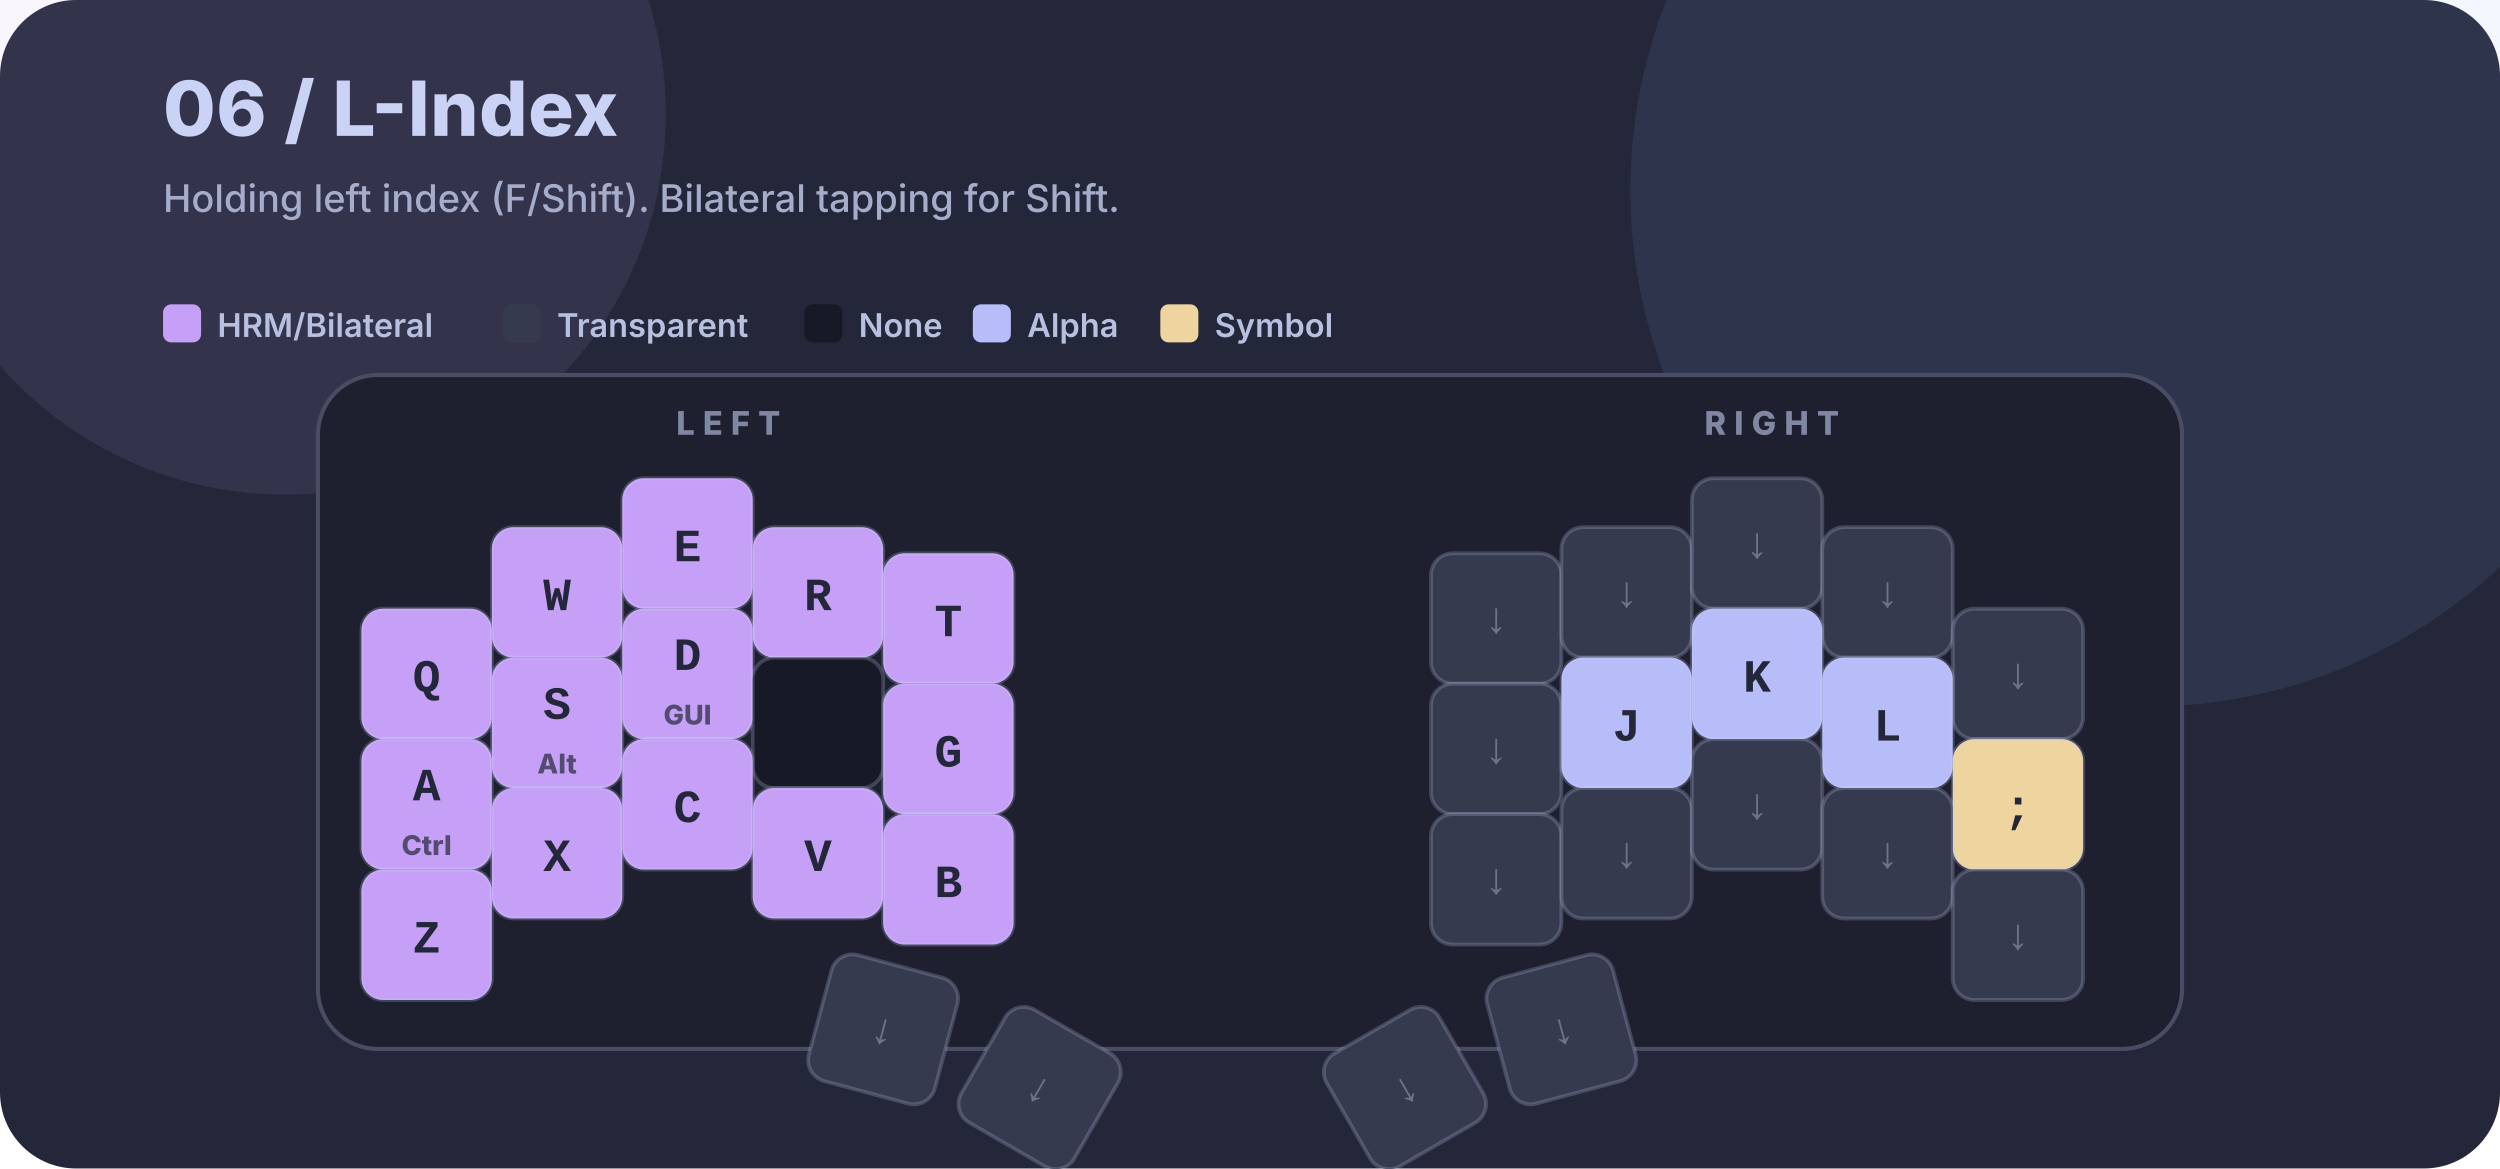
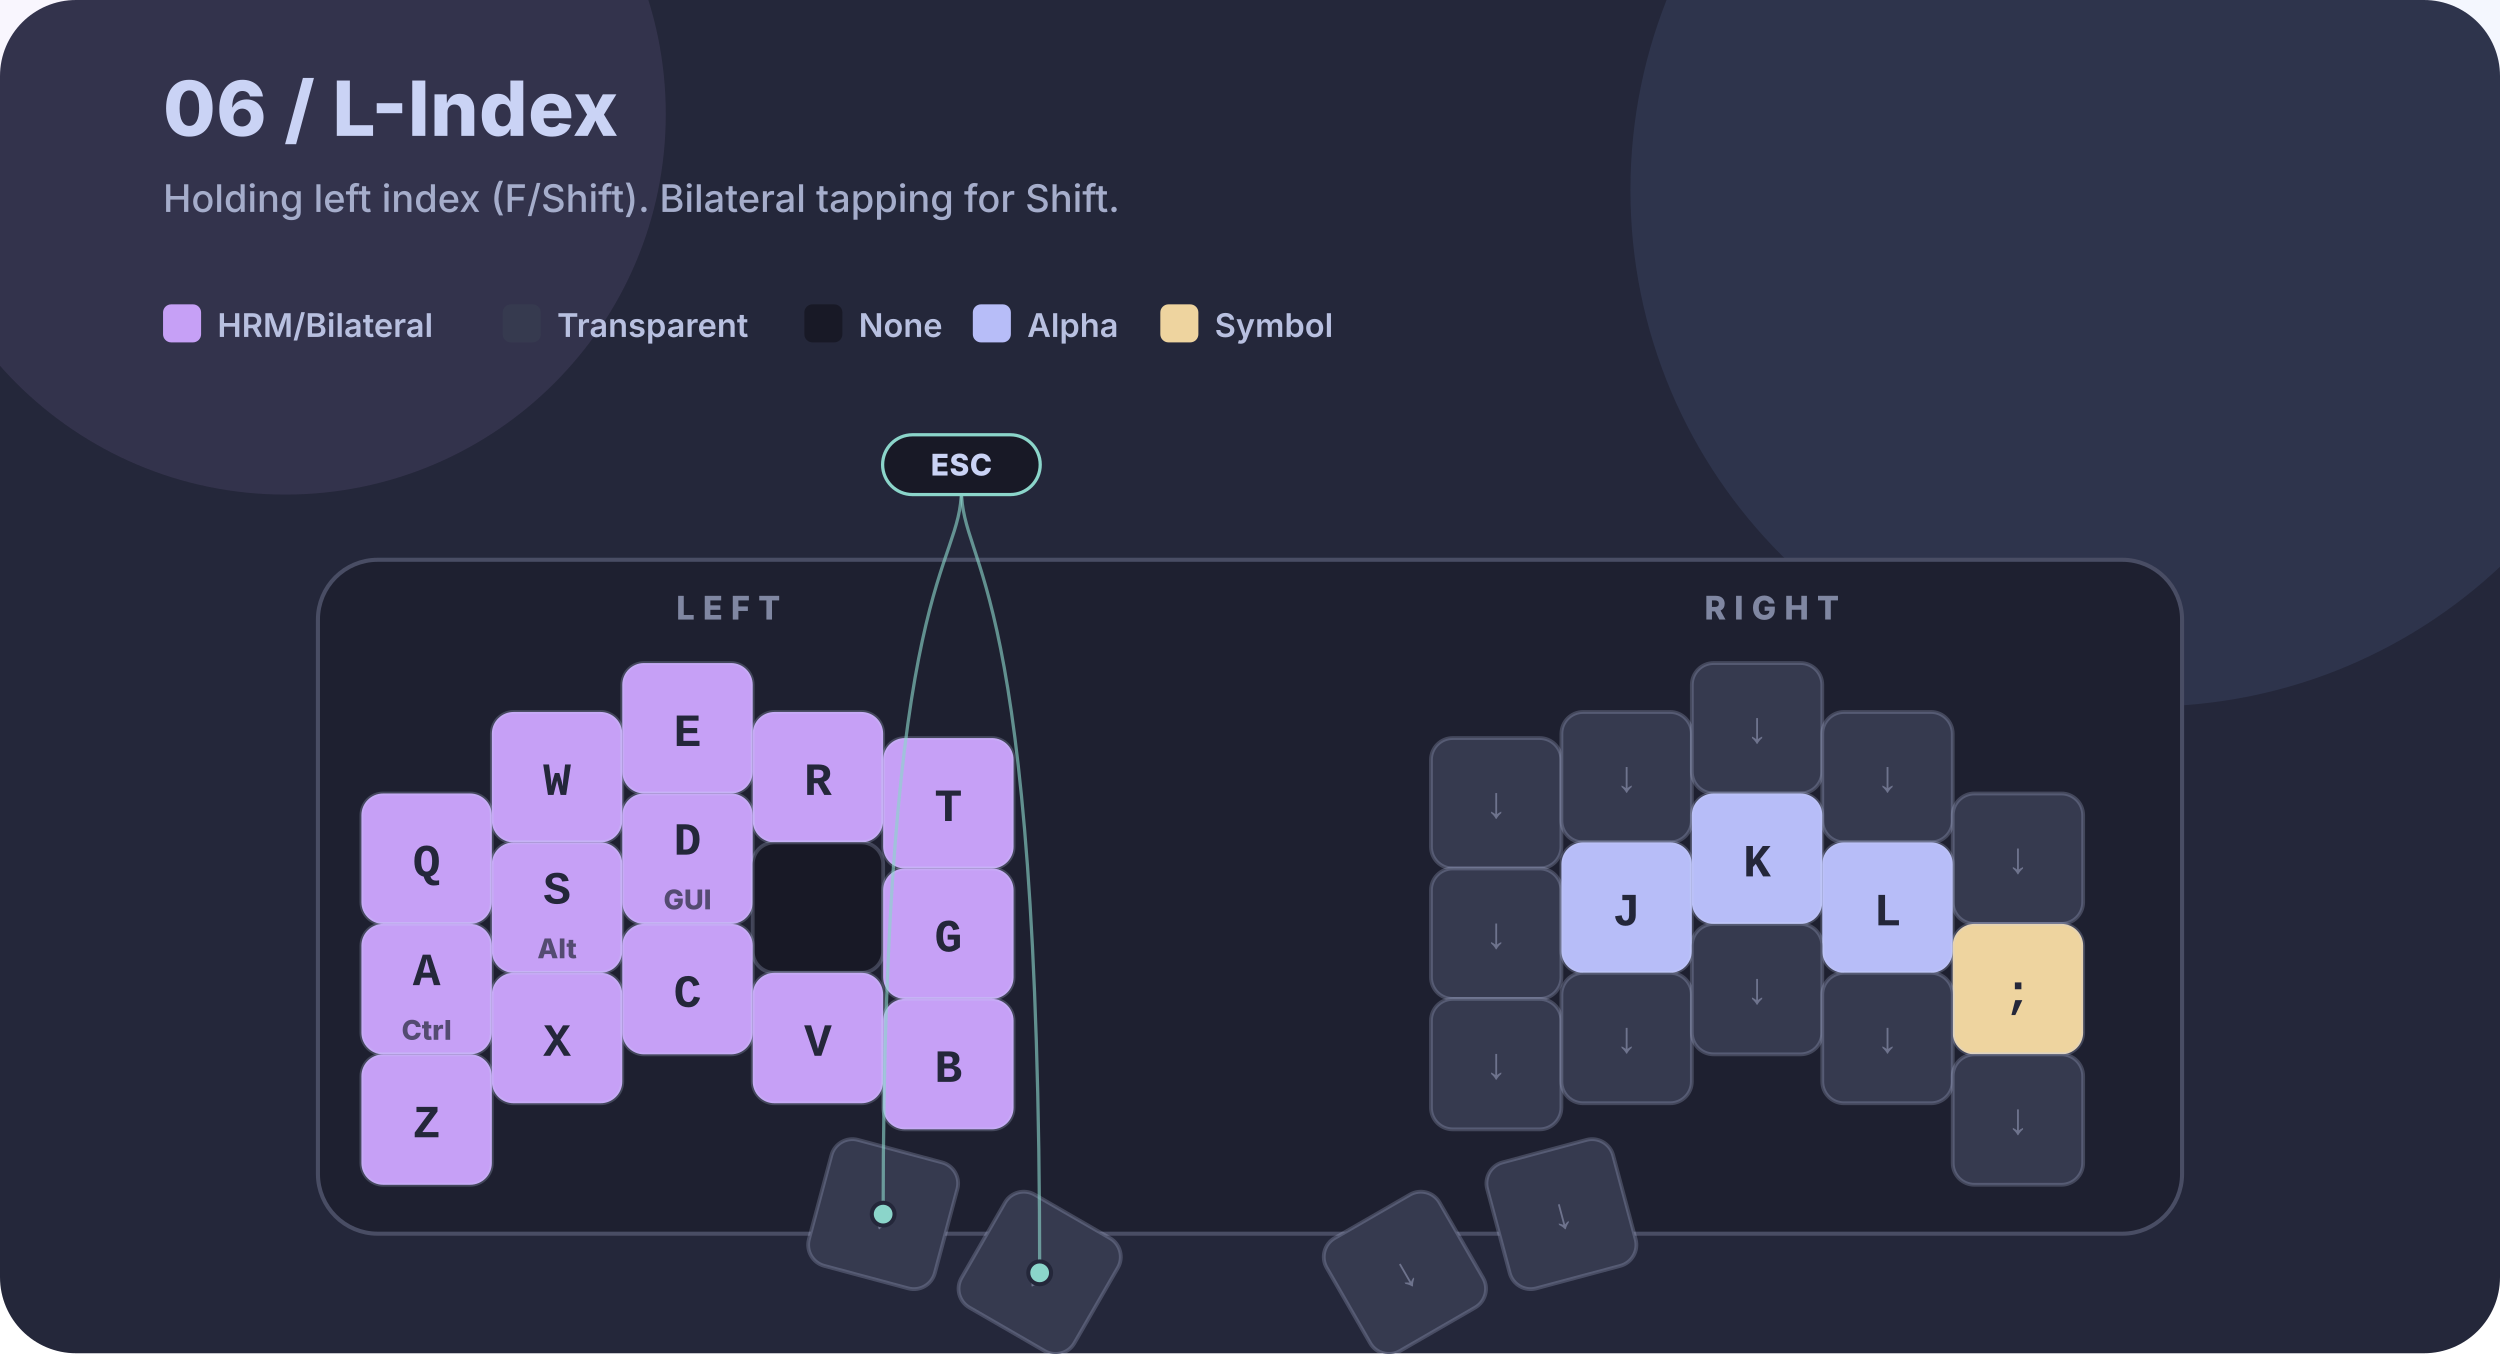
- <svg xmlns="http://www.w3.org/2000/svg" width="920" height="430" viewBox="0 0 920 430" role="img" aria-labelledby="title desc">
+ <svg xmlns="http://www.w3.org/2000/svg" width="920" height="498" viewBox="0 0 920 498" role="img" aria-labelledby="title desc">
  <style>
    .title { font: 800 28px Inter, Avenir Next, Segoe UI, sans-serif; fill: #cad3f5; letter-spacing: .2px; }
    .subtitle { font: 500 14px Inter, Avenir Next, Segoe UI, sans-serif; fill: #a5adcb; }
    .legend-text { font: 600 12px Inter, Avenir Next, Segoe UI, sans-serif; fill: #b8c0e0; }
    .half { font: 800 12px Inter, Avenir Next, Segoe UI, sans-serif; fill: #8087a2; letter-spacing: 3px; text-anchor: middle; }
    .tap { font-family: Berkeley Mono, SFMono-Regular, Consolas, Liberation Mono, monospace; font-weight: 800; text-anchor: middle; dominant-baseline: central; }
    .tap.transparent { font-size: 16px; fill: #6e738d; }
    .hold { font: 800 10px Inter, Avenir Next, Segoe UI, sans-serif; text-anchor: middle; dominant-baseline: central; }
    .key { stroke: rgba(202,211,245,.22); stroke-width: 1.4; }
    .shortcut path { fill: none; stroke: #8bd5ca; stroke-width: 1.2; opacity: .62; stroke-linecap: round; }
    .shortcut circle { fill: #8bd5ca; stroke: #24273a; stroke-width: 1.5; }
    .shortcut rect { fill: #181926; stroke: #8bd5ca; stroke-width: 1.2; }
    .shortcut text { font: 800 11px Inter, Avenir Next, Segoe UI, sans-serif; fill: #cad3f5; text-anchor: middle; letter-spacing: .2px; }
  </style>
-   <rect x="0" y="0" width="920" height="430" rx="28" fill="#24273a" />
+   <rect x="0" y="0" width="920" height="498" rx="28" fill="#24273a" />
  <circle cx="105" cy="42" r="140" fill="#c6a0f6" opacity="0.10" />
  <circle cx="790" cy="70" r="190" fill="#8aadf4" opacity="0.10" />
  <text x="60" y="50" class="title">06 / L-Index</text>
  <text x="60" y="78" class="subtitle">Holding left index (F/Shift). Bilateral tapping for Shift.</text>
  <rect x="60" y="112" width="14" height="14" rx="3" fill="#c6a0f6" />
  <text x="80" y="124" class="legend-text">HRM/Bilateral</text>
  <rect x="185" y="112" width="14" height="14" rx="3" fill="#363a4f" />
  <text x="205" y="124" class="legend-text">Transparent</text>
  <rect x="296" y="112" width="14" height="14" rx="3" fill="#181926" />
  <text x="316" y="124" class="legend-text">None</text>
  <rect x="358" y="112" width="14" height="14" rx="3" fill="#b7bdf8" />
  <text x="378" y="124" class="legend-text">Alpha</text>
  <rect x="427" y="112" width="14" height="14" rx="3" fill="#eed49f" />
  <text x="447" y="124" class="legend-text">Symbol</text>
-   <rect x="117" y="138" width="686" height="248" rx="22" fill="#1e2030" stroke="#494d64" stroke-width="1.5" />
-   <text x="268" y="160" class="half">LEFT</text>
-   <text x="652" y="160" class="half">RIGHT</text>
-   <g transform="translate(133 176)">
+   <rect x="117" y="206" width="686" height="248" rx="22" fill="#1e2030" stroke="#494d64" stroke-width="1.5" />
+   <text x="268" y="228" class="half">LEFT</text>
+   <text x="652" y="228" class="half">RIGHT</text>
+   <g transform="translate(133 244)">
    <rect class="key" x="0" y="48" width="48" height="48" rx="8" fill="#c6a0f6" />
    <text x="24" y="74" class="tap" style="font-size:17px;fill:#24273a">Q</text>
    <rect class="key" x="48" y="18" width="48" height="48" rx="8" fill="#c6a0f6" />
    <text x="72" y="44" class="tap" style="font-size:17px;fill:#24273a">W</text>
    <rect class="key" x="96" y="0" width="48" height="48" rx="8" fill="#c6a0f6" />
    <text x="120" y="26" class="tap" style="font-size:17px;fill:#24273a">E</text>
    <rect class="key" x="144" y="18" width="48" height="48" rx="8" fill="#c6a0f6" />
    <text x="168" y="44" class="tap" style="font-size:17px;fill:#24273a">R</text>
    <rect class="key" x="192" y="27.6" width="48" height="48" rx="8" fill="#c6a0f6" />
    <text x="216" y="53.6" class="tap" style="font-size:17px;fill:#24273a">T</text>
    <rect class="key" x="393.6" y="27.6" width="48" height="48" rx="8" fill="#363a4f" />
    <text x="417.6" y="52.6" class="tap transparent">↓</text>
    <rect class="key" x="441.6" y="18" width="48" height="48" rx="8" fill="#363a4f" />
    <text x="465.6" y="43" class="tap transparent">↓</text>
    <rect class="key" x="489.6" y="0" width="48" height="48" rx="8" fill="#363a4f" />
    <text x="513.6" y="25" class="tap transparent">↓</text>
    <rect class="key" x="537.6" y="18" width="48" height="48" rx="8" fill="#363a4f" />
    <text x="561.6" y="43" class="tap transparent">↓</text>
    <rect class="key" x="585.6" y="48" width="48" height="48" rx="8" fill="#363a4f" />
    <text x="609.6" y="73" class="tap transparent">↓</text>
    <rect class="key" x="0" y="96" width="48" height="48" rx="8" fill="#c6a0f6" />
    <text x="24" y="114" class="tap" style="font-size:17px;fill:#24273a">A</text>
    <text x="24" y="135" class="hold" style="fill:rgba(36,39,58,0.70)">Ctrl</text>
    <rect class="key" x="48" y="66" width="48" height="48" rx="8" fill="#c6a0f6" />
    <text x="72" y="84" class="tap" style="font-size:17px;fill:#24273a">S</text>
    <text x="72" y="105" class="hold" style="fill:rgba(36,39,58,0.70)">Alt</text>
    <rect class="key" x="96" y="48" width="48" height="48" rx="8" fill="#c6a0f6" />
    <text x="120" y="66" class="tap" style="font-size:17px;fill:#24273a">D</text>
    <text x="120" y="87" class="hold" style="fill:rgba(36,39,58,0.70)">GUI</text>
    <rect class="key" x="144" y="66" width="48" height="48" rx="8" fill="#181926" />
    <rect class="key" x="192" y="75.6" width="48" height="48" rx="8" fill="#c6a0f6" />
    <text x="216" y="101.6" class="tap" style="font-size:17px;fill:#24273a">G</text>
    <rect class="key" x="393.6" y="75.6" width="48" height="48" rx="8" fill="#363a4f" />
    <text x="417.6" y="100.6" class="tap transparent">↓</text>
    <rect class="key" x="441.6" y="66" width="48" height="48" rx="8" fill="#b7bdf8" />
    <text x="465.6" y="92" class="tap" style="font-size:17px;fill:#24273a">J</text>
    <rect class="key" x="489.6" y="48" width="48" height="48" rx="8" fill="#b7bdf8" />
    <text x="513.6" y="74" class="tap" style="font-size:17px;fill:#24273a">K</text>
    <rect class="key" x="537.6" y="66" width="48" height="48" rx="8" fill="#b7bdf8" />
    <text x="561.6" y="92" class="tap" style="font-size:17px;fill:#24273a">L</text>
    <rect class="key" x="585.6" y="96" width="48" height="48" rx="8" fill="#eed49f" />
    <text x="609.6" y="122" class="tap" style="font-size:17px;fill:#24273a">;</text>
    <rect class="key" x="0" y="144" width="48" height="48" rx="8" fill="#c6a0f6" />
    <text x="24" y="170" class="tap" style="font-size:17px;fill:#24273a">Z</text>
    <rect class="key" x="48" y="114" width="48" height="48" rx="8" fill="#c6a0f6" />
    <text x="72" y="140" class="tap" style="font-size:17px;fill:#24273a">X</text>
    <rect class="key" x="96" y="96" width="48" height="48" rx="8" fill="#c6a0f6" />
    <text x="120" y="122" class="tap" style="font-size:17px;fill:#24273a">C</text>
    <rect class="key" x="144" y="114" width="48" height="48" rx="8" fill="#c6a0f6" />
    <text x="168" y="140" class="tap" style="font-size:17px;fill:#24273a">V</text>
    <rect class="key" x="192" y="123.6" width="48" height="48" rx="8" fill="#c6a0f6" />
    <text x="216" y="149.6" class="tap" style="font-size:17px;fill:#24273a">B</text>
    <rect class="key" x="393.6" y="123.6" width="48" height="48" rx="8" fill="#363a4f" />
    <text x="417.6" y="148.6" class="tap transparent">↓</text>
    <rect class="key" x="441.6" y="114" width="48" height="48" rx="8" fill="#363a4f" />
    <text x="465.6" y="139" class="tap transparent">↓</text>
    <rect class="key" x="489.6" y="96" width="48" height="48" rx="8" fill="#363a4f" />
    <text x="513.6" y="121" class="tap transparent">↓</text>
    <rect class="key" x="537.6" y="114" width="48" height="48" rx="8" fill="#363a4f" />
    <text x="561.6" y="139" class="tap transparent">↓</text>
    <rect class="key" x="585.6" y="144" width="48" height="48" rx="8" fill="#363a4f" />
    <text x="609.6" y="169" class="tap transparent">↓</text>
    <g transform="rotate(15 192 202.8)">
      <rect class="key" x="168" y="178.8" width="48" height="48" rx="8" fill="#363a4f" />
      <text x="192" y="203.8" class="tap transparent">↓</text>
    </g>
    <g transform="rotate(30 249.6 224.4)">
      <rect class="key" x="225.6" y="200.4" width="48" height="48" rx="8" fill="#363a4f" />
      <text x="249.6" y="225.4" class="tap transparent">↓</text>
    </g>
    <g transform="rotate(-30 384 224.4)">
      <rect class="key" x="360" y="200.4" width="48" height="48" rx="8" fill="#363a4f" />
      <text x="384" y="225.4" class="tap transparent">↓</text>
    </g>
    <g transform="rotate(-15 441.6 202.8)">
      <rect class="key" x="417.6" y="178.8" width="48" height="48" rx="8" fill="#363a4f" />
      <text x="441.6" y="203.8" class="tap transparent">↓</text>
    </g>
  </g>
+   <g class="shortcut">
+     <path d="M 353.8 180 C 353.8 210, 325.0 210, 325.0 446.8" />
+     <circle cx="325.0" cy="446.8" r="4.2" />
+     <path d="M 353.8 180 C 353.8 210, 382.6 210, 382.6 468.4" />
+     <circle cx="382.6" cy="468.4" r="4.2" />
+     <rect x="324.8" y="160" width="58" height="22" rx="11" />
+     <text x="353.8" y="175">ESC</text>
+   </g>
</svg>
